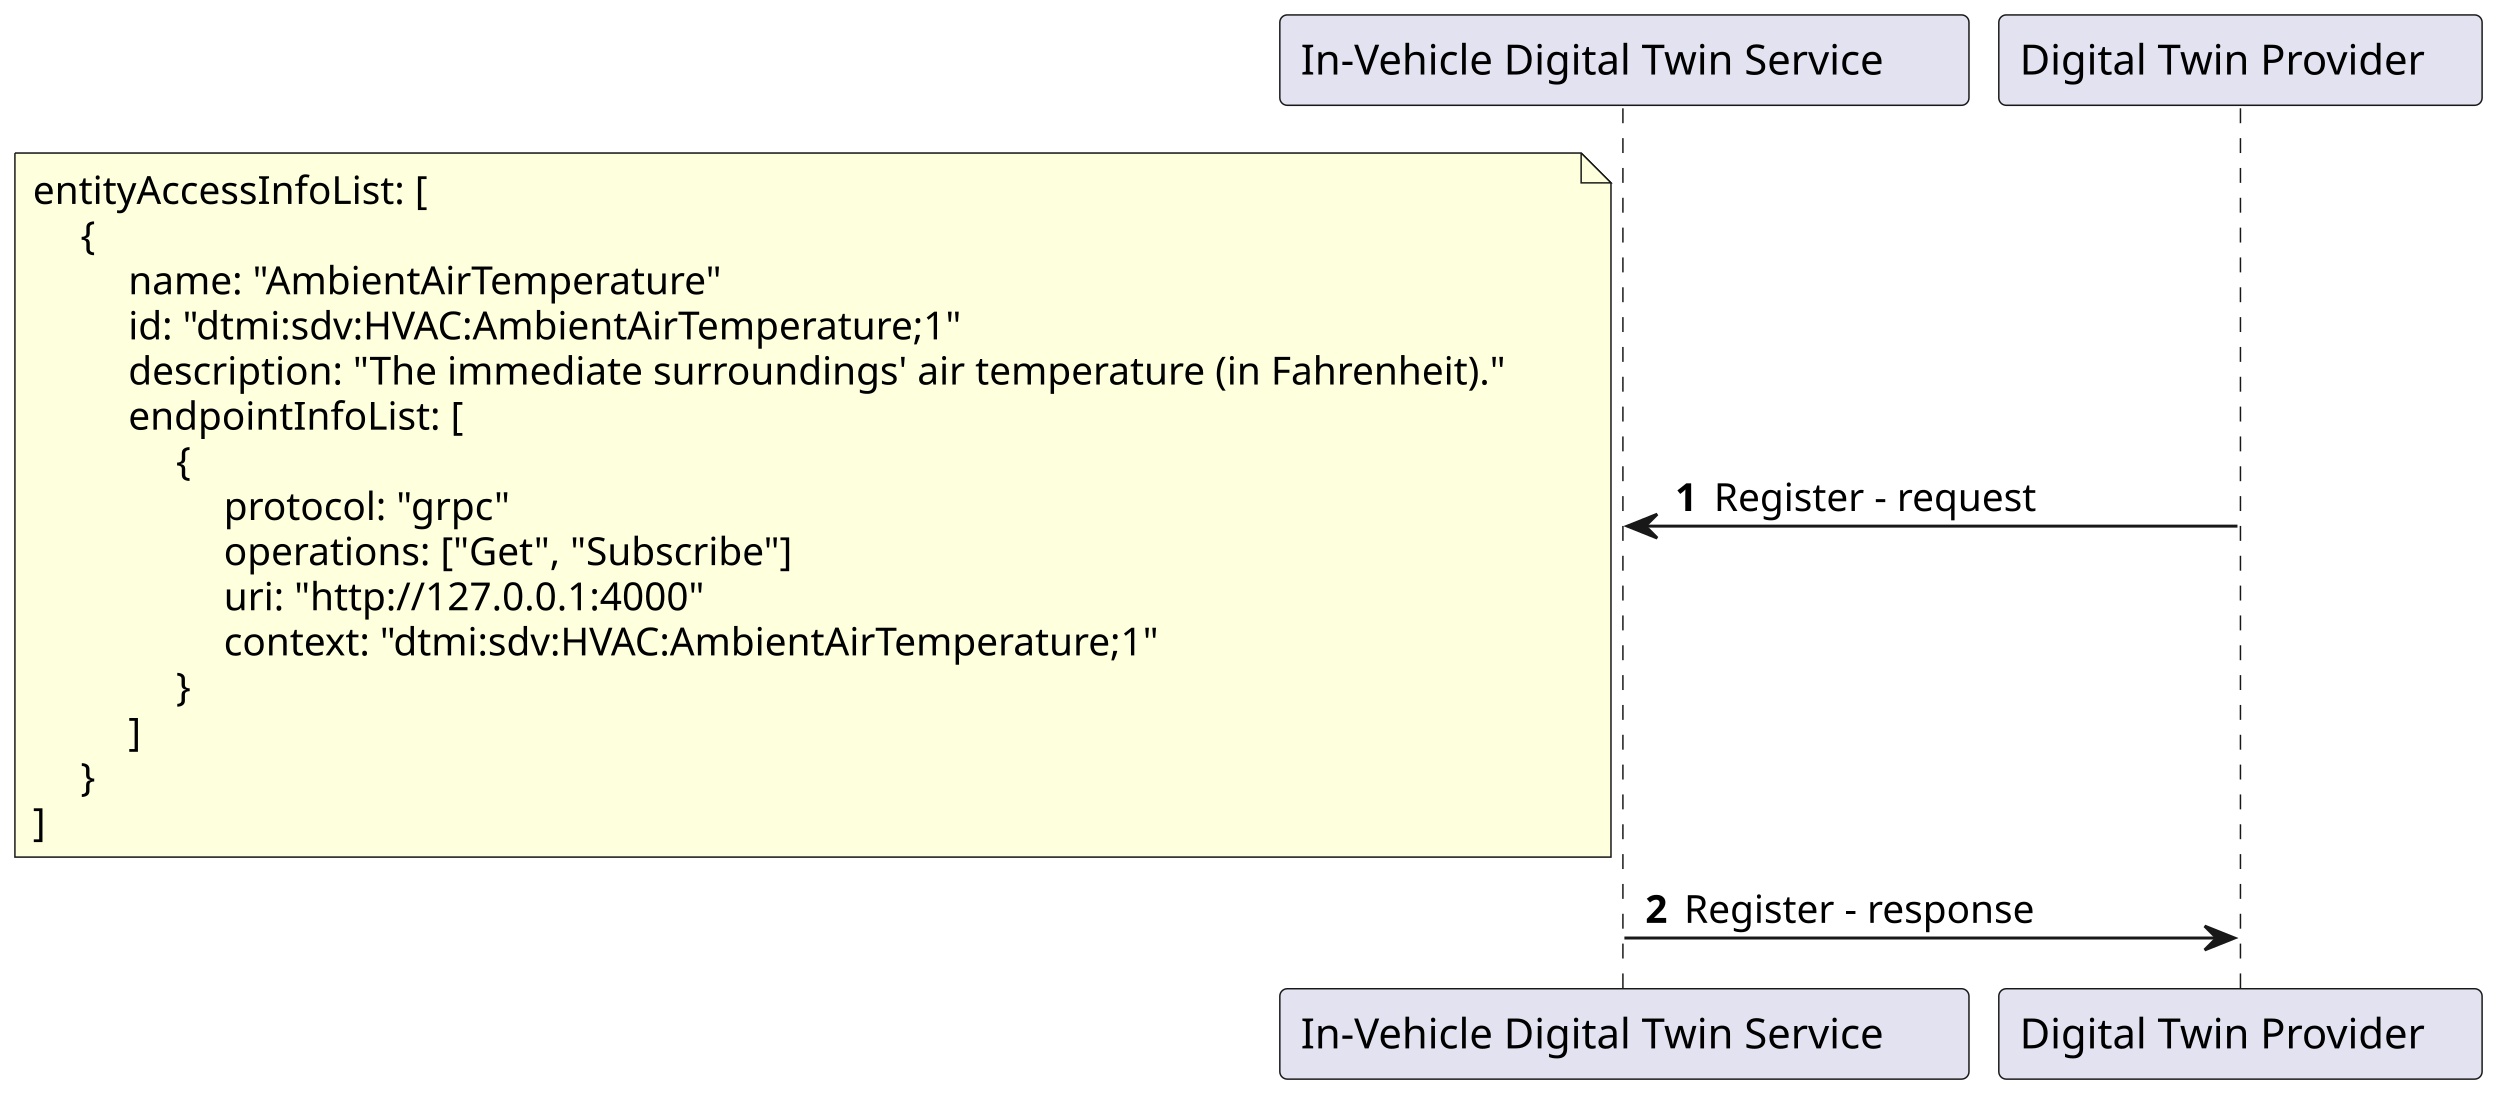
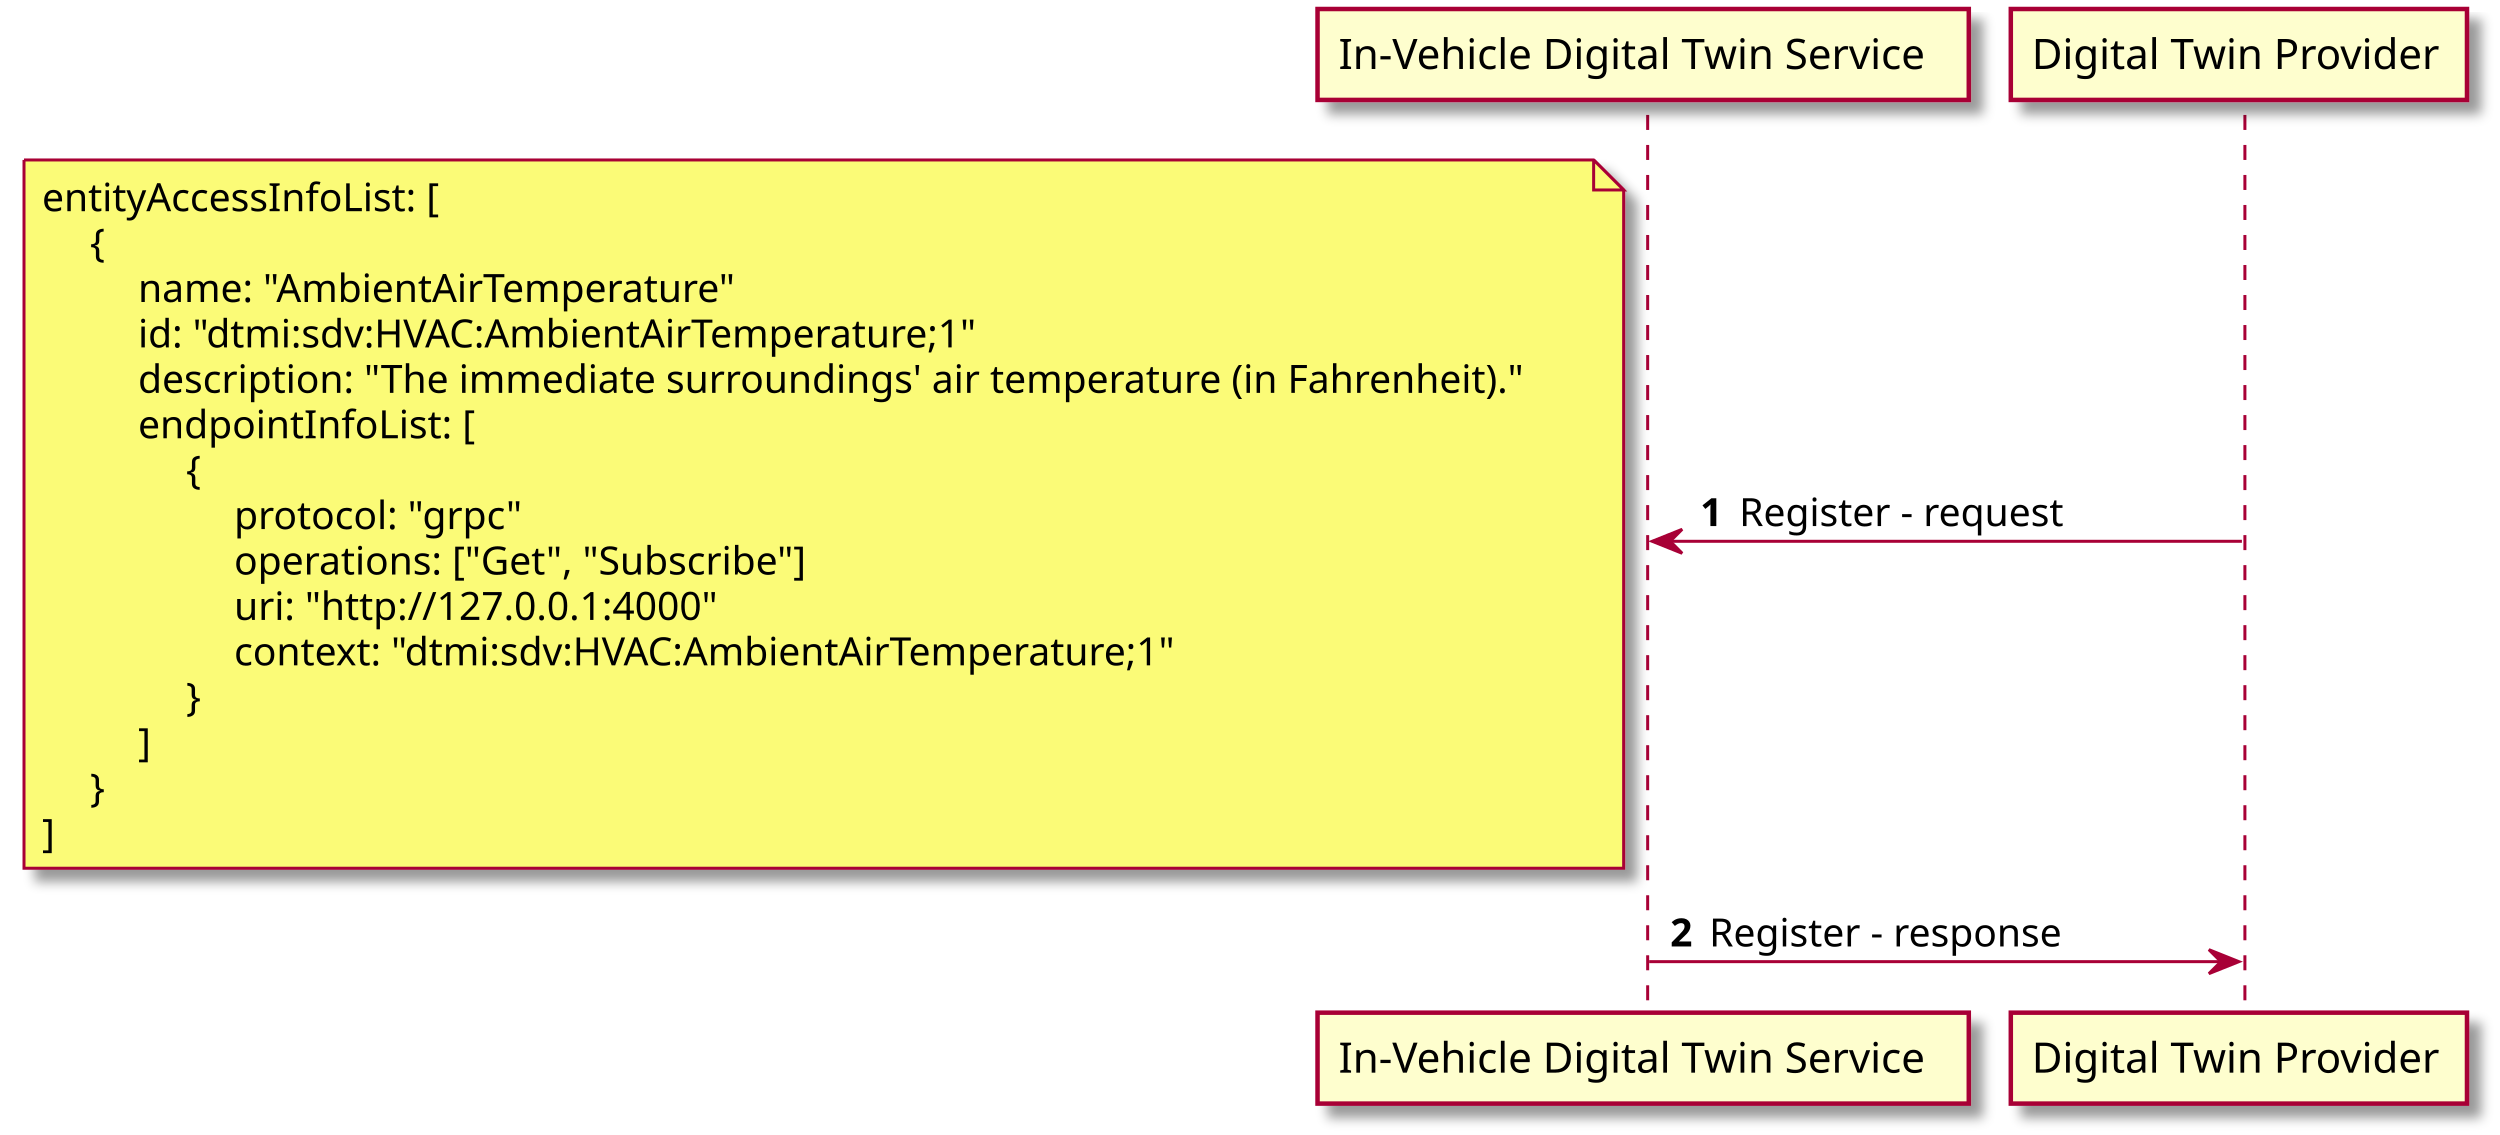
- <svg xmlns="http://www.w3.org/2000/svg" contentStyleType="text/css" height="367px" preserveAspectRatio="none" style="width:838px;height:367px;background:#FFFFFF;" version="1.1" viewBox="0 0 838 367" width="838px" zoomAndPan="magnify">
-   <defs />
+ <svg xmlns="http://www.w3.org/2000/svg" contentScriptType="application/ecmascript" contentStyleType="text/css" height="378px" preserveAspectRatio="none" style="width:833px;height:378px;background:#FEFEFE;" version="1.1" viewBox="0 0 833 378" width="833px" zoomAndPan="magnify">
+   <defs>
+     <filter height="300%" id="f1gvh7w26xbj23" width="300%" x="-1" y="-1">
+       <feGaussianBlur result="blurOut" stdDeviation="2.0" />
+       <feColorMatrix in="blurOut" result="blurOut2" type="matrix" values="0 0 0 0 0 0 0 0 0 0 0 0 0 0 0 0 0 0 .4 0" />
+       <feOffset dx="4.0" dy="4.0" in="blurOut2" result="blurOut3" />
+       <feBlend in="SourceGraphic" in2="blurOut3" mode="normal" />
+     </filter>
+   </defs>
  <g>
-     <line style="stroke:#181818;stroke-width:0.5;stroke-dasharray:5.0,5.0;" x1="544" x2="544" y1="36.297" y2="332.422" />
-     <line style="stroke:#181818;stroke-width:0.5;stroke-dasharray:5.0,5.0;" x1="751" x2="751" y1="36.297" y2="332.422" />
-     <rect fill="#E2E2F0" height="30.297" rx="2.5" ry="2.5" style="stroke:#181818;stroke-width:0.5;" width="231" x="429" y="5" />
-     <text fill="#000000" font-family="sans-serif" font-size="14" lengthAdjust="spacing" textLength="217" x="436" y="24.995">In-Vehicle Digital Twin Service</text>
-     <rect fill="#E2E2F0" height="30.297" rx="2.5" ry="2.5" style="stroke:#181818;stroke-width:0.5;" width="231" x="429" y="331.422" />
-     <text fill="#000000" font-family="sans-serif" font-size="14" lengthAdjust="spacing" textLength="217" x="436" y="351.417">In-Vehicle Digital Twin Service</text>
-     <rect fill="#E2E2F0" height="30.297" rx="2.5" ry="2.5" style="stroke:#181818;stroke-width:0.5;" width="162" x="670" y="5" />
-     <text fill="#000000" font-family="sans-serif" font-size="14" lengthAdjust="spacing" textLength="148" x="677" y="24.995">Digital Twin Provider</text>
-     <rect fill="#E2E2F0" height="30.297" rx="2.5" ry="2.5" style="stroke:#181818;stroke-width:0.5;" width="162" x="670" y="331.422" />
-     <text fill="#000000" font-family="sans-serif" font-size="14" lengthAdjust="spacing" textLength="148" x="677" y="351.417">Digital Twin Provider</text>
-     <polygon fill="#181818" points="555.5,172.359,545.5,176.359,555.5,180.359,551.5,176.359" style="stroke:#181818;stroke-width:1.0;" />
-     <line style="stroke:#181818;stroke-width:1.0;" x1="549.5" x2="750" y1="176.359" y2="176.359" />
-     <text fill="#000000" font-family="sans-serif" font-size="13" font-weight="bold" lengthAdjust="spacing" textLength="9" x="561.5" y="171.293">1</text>
-     <text fill="#000000" font-family="sans-serif" font-size="13" lengthAdjust="spacing" textLength="115" x="574.5" y="171.293">Register - request</text>
-     <path d="M5,51.297 L5,287.297 L540,287.297 L540,61.297 L530,51.297 L5,51.297 " fill="#FEFFDD" style="stroke:#181818;stroke-width:0.5;" />
-     <path d="M530,51.297 L530,61.297 L540,61.297 L530,51.297 " fill="#FEFFDD" style="stroke:#181818;stroke-width:0.5;" />
-     <text fill="#000000" font-family="sans-serif" font-size="13" lengthAdjust="spacing" textLength="142" x="11" y="68.364">entityAccessInfoList: [</text>
-     <text fill="#000000" font-family="sans-serif" font-size="13" lengthAdjust="spacing" textLength="9" x="27" y="83.497">{</text>
-     <text fill="#000000" font-family="sans-serif" font-size="13" lengthAdjust="spacing" textLength="211" x="43" y="98.629">name: "AmbientAirTemperature"</text>
-     <text fill="#000000" font-family="sans-serif" font-size="13" lengthAdjust="spacing" textLength="301" x="43" y="113.762">id: "dtmi:sdv:HVAC:AmbientAirTemperature;1"</text>
-     <text fill="#000000" font-family="sans-serif" font-size="13" lengthAdjust="spacing" textLength="482" x="43" y="128.895">description: "The immediate surroundings' air temperature (in Fahrenheit)."</text>
-     <text fill="#000000" font-family="sans-serif" font-size="13" lengthAdjust="spacing" textLength="116" x="43" y="144.028">endpointInfoList: [</text>
-     <text fill="#000000" font-family="sans-serif" font-size="13" lengthAdjust="spacing" textLength="9" x="59" y="159.161">{</text>
-     <text fill="#000000" font-family="sans-serif" font-size="13" lengthAdjust="spacing" textLength="99" x="75" y="174.293">protocol: "grpc"</text>
-     <text fill="#000000" font-family="sans-serif" font-size="13" lengthAdjust="spacing" textLength="200" x="75" y="189.426">operations: ["Get", "Subscribe"]</text>
-     <text fill="#000000" font-family="sans-serif" font-size="13" lengthAdjust="spacing" textLength="171" x="75" y="204.559">uri: "http://127.0.0.1:4000"</text>
-     <text fill="#000000" font-family="sans-serif" font-size="13" lengthAdjust="spacing" textLength="339" x="75" y="219.692">context: "dtmi:sdv:HVAC:AmbientAirTemperature;1"</text>
-     <text fill="#000000" font-family="sans-serif" font-size="13" lengthAdjust="spacing" textLength="9" x="59" y="234.825">}</text>
-     <text fill="#000000" font-family="sans-serif" font-size="13" lengthAdjust="spacing" textLength="5" x="43" y="249.958">]</text>
-     <text fill="#000000" font-family="sans-serif" font-size="13" lengthAdjust="spacing" textLength="9" x="27" y="265.09">}</text>
-     <text fill="#000000" font-family="sans-serif" font-size="13" lengthAdjust="spacing" textLength="5" x="11" y="280.223">]</text>
-     <polygon fill="#181818" points="739,310.422,749,314.422,739,318.422,743,314.422" style="stroke:#181818;stroke-width:1.0;" />
-     <line style="stroke:#181818;stroke-width:1.0;" x1="544.5" x2="745" y1="314.422" y2="314.422" />
-     <text fill="#000000" font-family="sans-serif" font-size="13" font-weight="bold" lengthAdjust="spacing" textLength="9" x="551.5" y="309.356">2</text>
-     <text fill="#000000" font-family="sans-serif" font-size="13" lengthAdjust="spacing" textLength="125" x="564.5" y="309.356">Register - response</text>
+     <line style="stroke: #A80036; stroke-width: 1.0; stroke-dasharray: 5.0,5.0;" x1="549" x2="549" y1="38.297" y2="338.422" />
+     <line style="stroke: #A80036; stroke-width: 1.0; stroke-dasharray: 5.0,5.0;" x1="748" x2="748" y1="38.297" y2="338.422" />
+     <rect fill="#FEFECE" filter="url(#f1gvh7w26xbj23)" height="30.297" style="stroke: #A80036; stroke-width: 1.5;" width="217" x="439" y="3" />
+     <text fill="#000000" font-family="sans-serif" font-size="14" lengthAdjust="spacingAndGlyphs" textLength="203" x="446" y="22.995">In-Vehicle Digital Twin Service</text>
+     <rect fill="#FEFECE" filter="url(#f1gvh7w26xbj23)" height="30.297" style="stroke: #A80036; stroke-width: 1.5;" width="217" x="439" y="337.422" />
+     <text fill="#000000" font-family="sans-serif" font-size="14" lengthAdjust="spacingAndGlyphs" textLength="203" x="446" y="357.417">In-Vehicle Digital Twin Service</text>
+     <rect fill="#FEFECE" filter="url(#f1gvh7w26xbj23)" height="30.297" style="stroke: #A80036; stroke-width: 1.5;" width="152" x="670" y="3" />
+     <text fill="#000000" font-family="sans-serif" font-size="14" lengthAdjust="spacingAndGlyphs" textLength="138" x="677" y="22.995">Digital Twin Provider</text>
+     <rect fill="#FEFECE" filter="url(#f1gvh7w26xbj23)" height="30.297" style="stroke: #A80036; stroke-width: 1.5;" width="152" x="670" y="337.422" />
+     <text fill="#000000" font-family="sans-serif" font-size="14" lengthAdjust="spacingAndGlyphs" textLength="138" x="677" y="357.417">Digital Twin Provider</text>
+     <polygon fill="#A80036" points="560.5,176.359,550.5,180.359,560.5,184.359,556.5,180.359" style="stroke: #A80036; stroke-width: 1.0;" />
+     <line style="stroke: #A80036; stroke-width: 1.0;" x1="554.5" x2="747" y1="180.359" y2="180.359" />
+     <text fill="#000000" font-family="sans-serif" font-size="13" font-weight="bold" lengthAdjust="spacingAndGlyphs" textLength="9" x="566.5" y="175.293">1</text>
+     <text fill="#000000" font-family="sans-serif" font-size="13" lengthAdjust="spacingAndGlyphs" textLength="114" x="579.5" y="175.293">Register - request</text>
+     <path d="M8,53.297 L8,289.297 L541,289.297 L541,63.297 L531,53.297 L8,53.297 " fill="#FBFB77" filter="url(#f1gvh7w26xbj23)" style="stroke: #A80036; stroke-width: 1.0;" />
+     <path d="M531,53.297 L531,63.297 L541,63.297 L531,53.297 " fill="#FBFB77" style="stroke: #A80036; stroke-width: 1.0;" />
+     <text fill="#000000" font-family="sans-serif" font-size="13" lengthAdjust="spacingAndGlyphs" textLength="139" x="14" y="70.364">entityAccessInfoList: [</text>
+     <text fill="#000000" font-family="sans-serif" font-size="13" lengthAdjust="spacingAndGlyphs" textLength="8" x="30" y="85.497">{</text>
+     <text fill="#000000" font-family="sans-serif" font-size="13" lengthAdjust="spacingAndGlyphs" textLength="209" x="46" y="100.629">name: "AmbientAirTemperature"</text>
+     <text fill="#000000" font-family="sans-serif" font-size="13" lengthAdjust="spacingAndGlyphs" textLength="295" x="46" y="115.762">id: "dtmi:sdv:HVAC:AmbientAirTemperature;1"</text>
+     <text fill="#000000" font-family="sans-serif" font-size="13" lengthAdjust="spacingAndGlyphs" textLength="480" x="46" y="130.895">description: "The immediate surroundings' air temperature (in Fahrenheit)."</text>
+     <text fill="#000000" font-family="sans-serif" font-size="13" lengthAdjust="spacingAndGlyphs" textLength="114" x="46" y="146.028">endpointInfoList: [</text>
+     <text fill="#000000" font-family="sans-serif" font-size="13" lengthAdjust="spacingAndGlyphs" textLength="8" x="62" y="161.161">{</text>
+     <text fill="#000000" font-family="sans-serif" font-size="13" lengthAdjust="spacingAndGlyphs" textLength="98" x="78" y="176.293">protocol: "grpc"</text>
+     <text fill="#000000" font-family="sans-serif" font-size="13" lengthAdjust="spacingAndGlyphs" textLength="200" x="78" y="191.426">operations: ["Get", "Subscribe"]</text>
+     <text fill="#000000" font-family="sans-serif" font-size="13" lengthAdjust="spacingAndGlyphs" textLength="168" x="78" y="206.559">uri: "http://127.0.0.1:4000"</text>
+     <text fill="#000000" font-family="sans-serif" font-size="13" lengthAdjust="spacingAndGlyphs" textLength="332" x="78" y="221.692">context: "dtmi:sdv:HVAC:AmbientAirTemperature;1"</text>
+     <text fill="#000000" font-family="sans-serif" font-size="13" lengthAdjust="spacingAndGlyphs" textLength="8" x="62" y="236.825">}</text>
+     <text fill="#000000" font-family="sans-serif" font-size="13" lengthAdjust="spacingAndGlyphs" textLength="5" x="46" y="251.958">]</text>
+     <text fill="#000000" font-family="sans-serif" font-size="13" lengthAdjust="spacingAndGlyphs" textLength="8" x="30" y="267.09">}</text>
+     <text fill="#000000" font-family="sans-serif" font-size="13" lengthAdjust="spacingAndGlyphs" textLength="5" x="14" y="282.223">]</text>
+     <polygon fill="#A80036" points="736,316.422,746,320.422,736,324.422,740,320.422" style="stroke: #A80036; stroke-width: 1.0;" />
+     <line style="stroke: #A80036; stroke-width: 1.0;" x1="549.5" x2="742" y1="320.422" y2="320.422" />
+     <text fill="#000000" font-family="sans-serif" font-size="13" font-weight="bold" lengthAdjust="spacingAndGlyphs" textLength="9" x="556.5" y="315.356">2</text>
+     <text fill="#000000" font-family="sans-serif" font-size="13" lengthAdjust="spacingAndGlyphs" textLength="124" x="569.5" y="315.356">Register - response</text>
  </g>
</svg>
